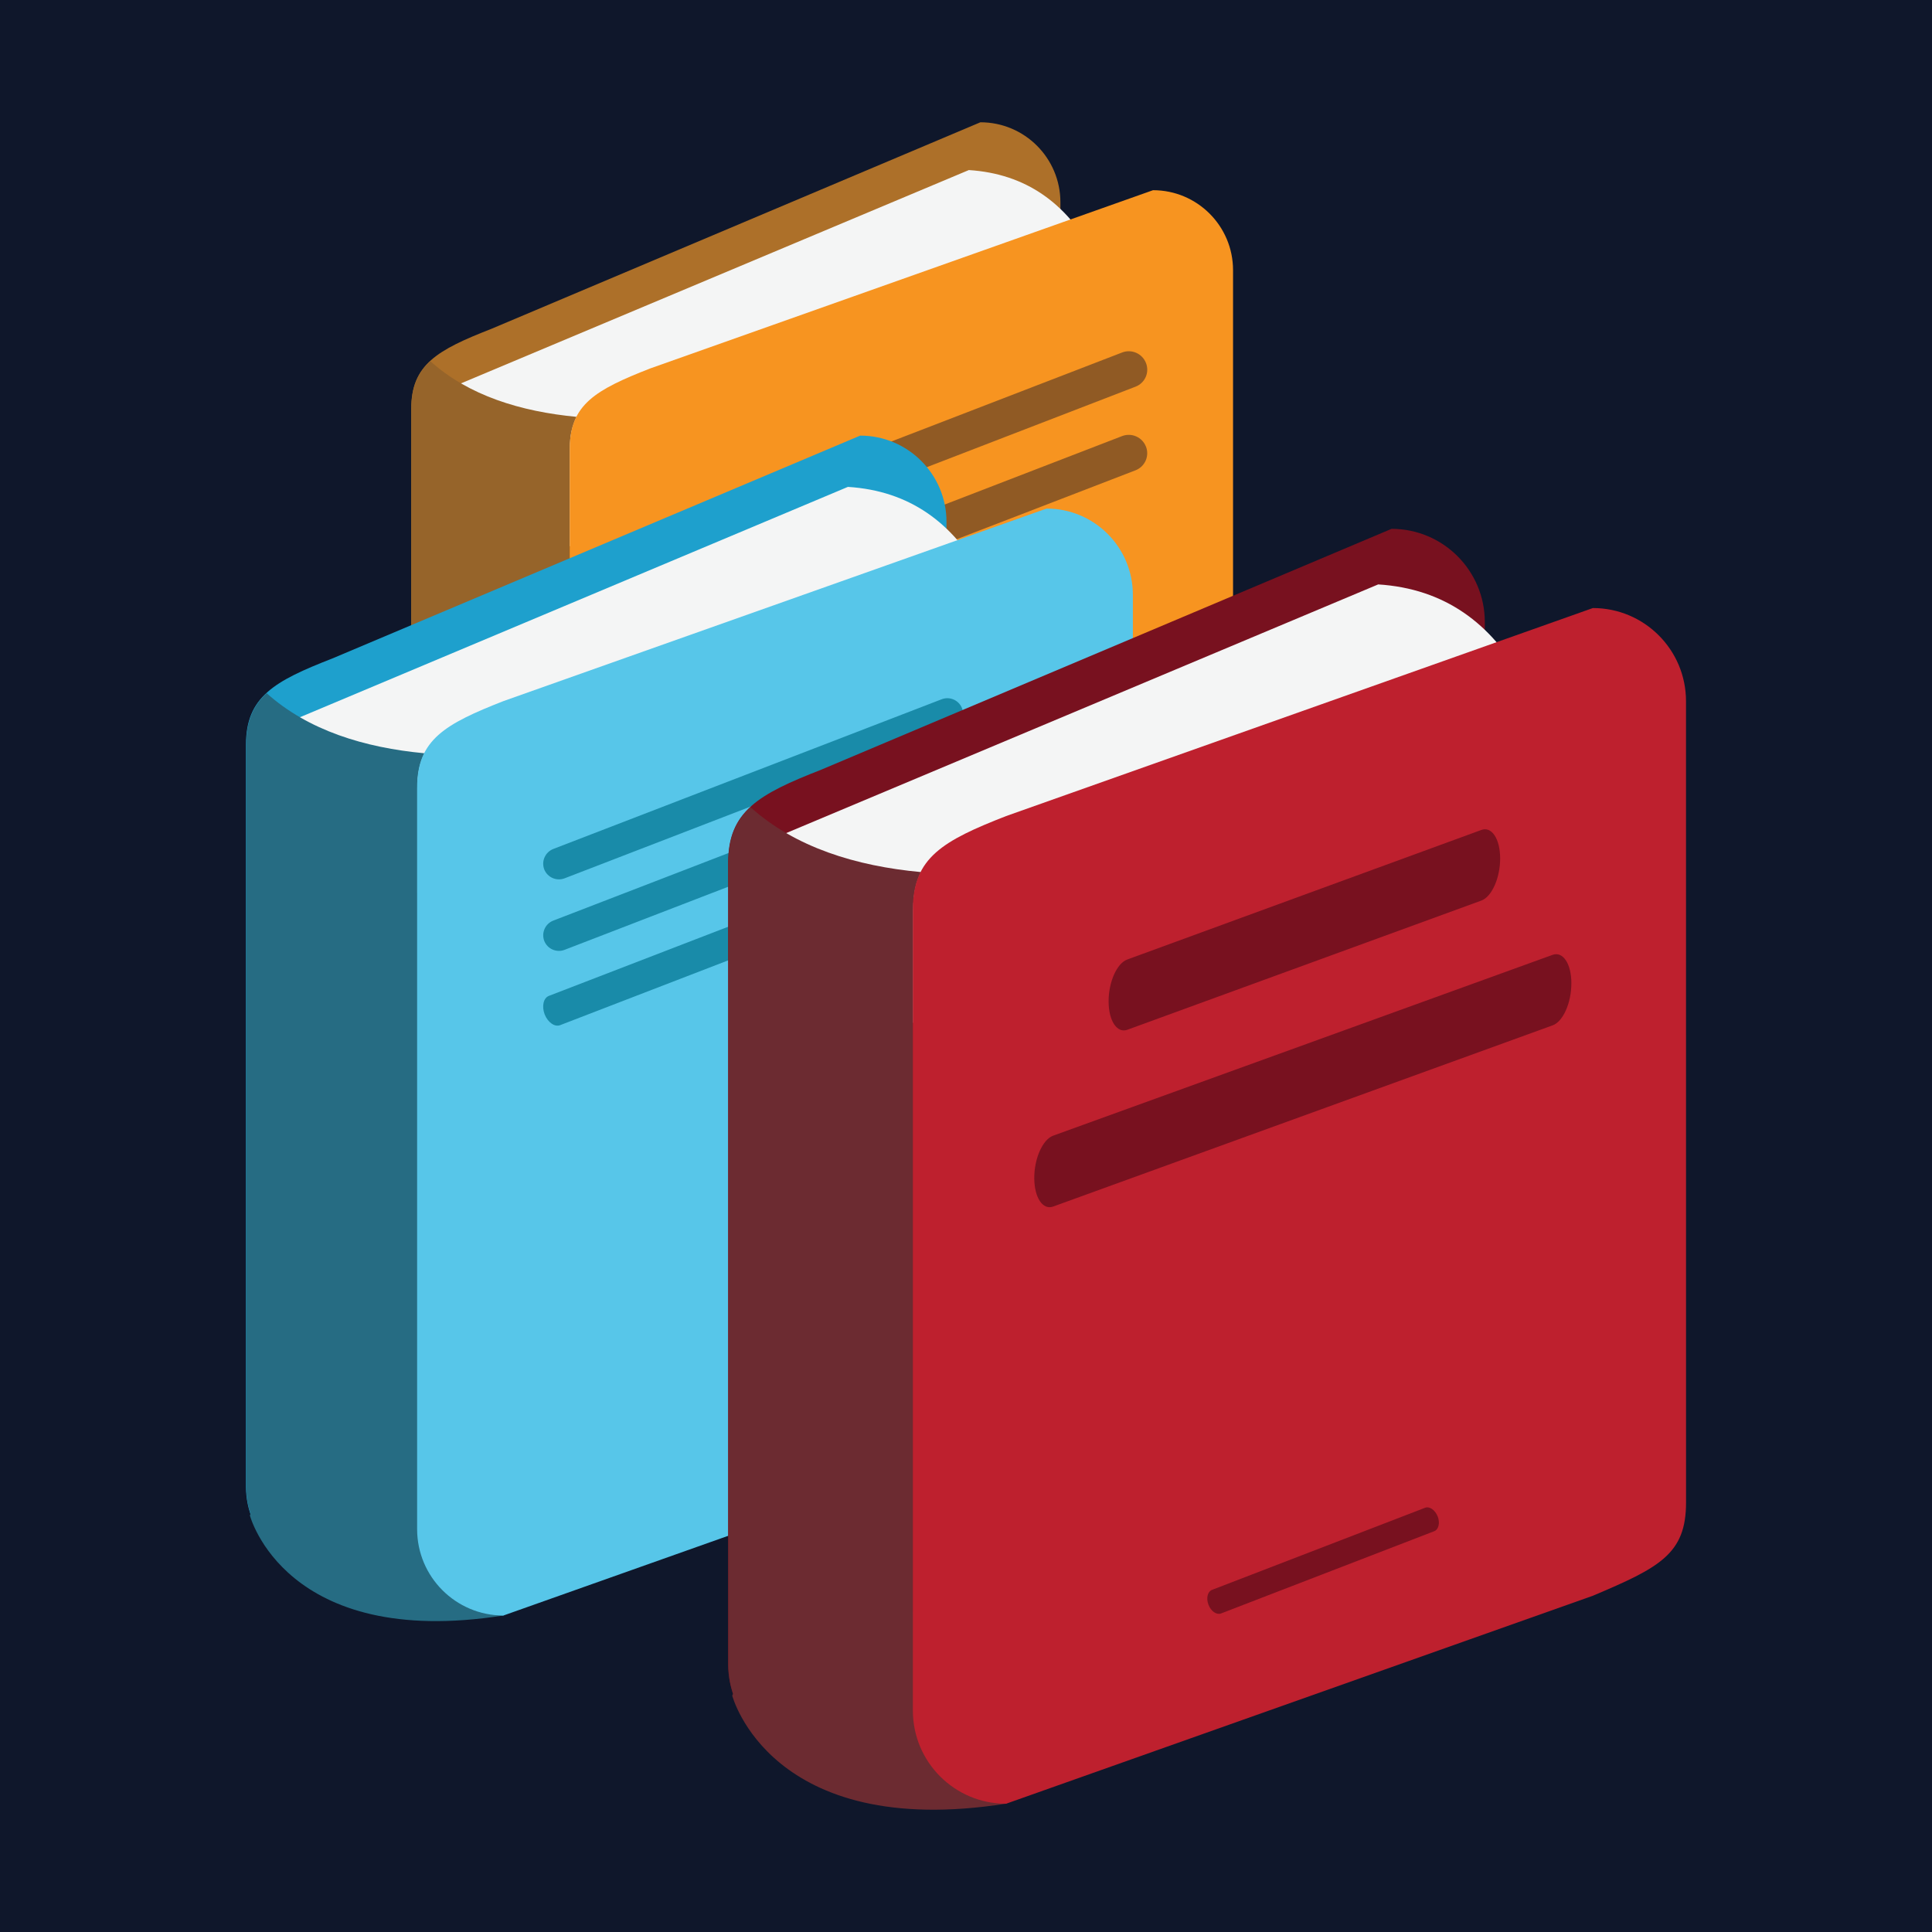
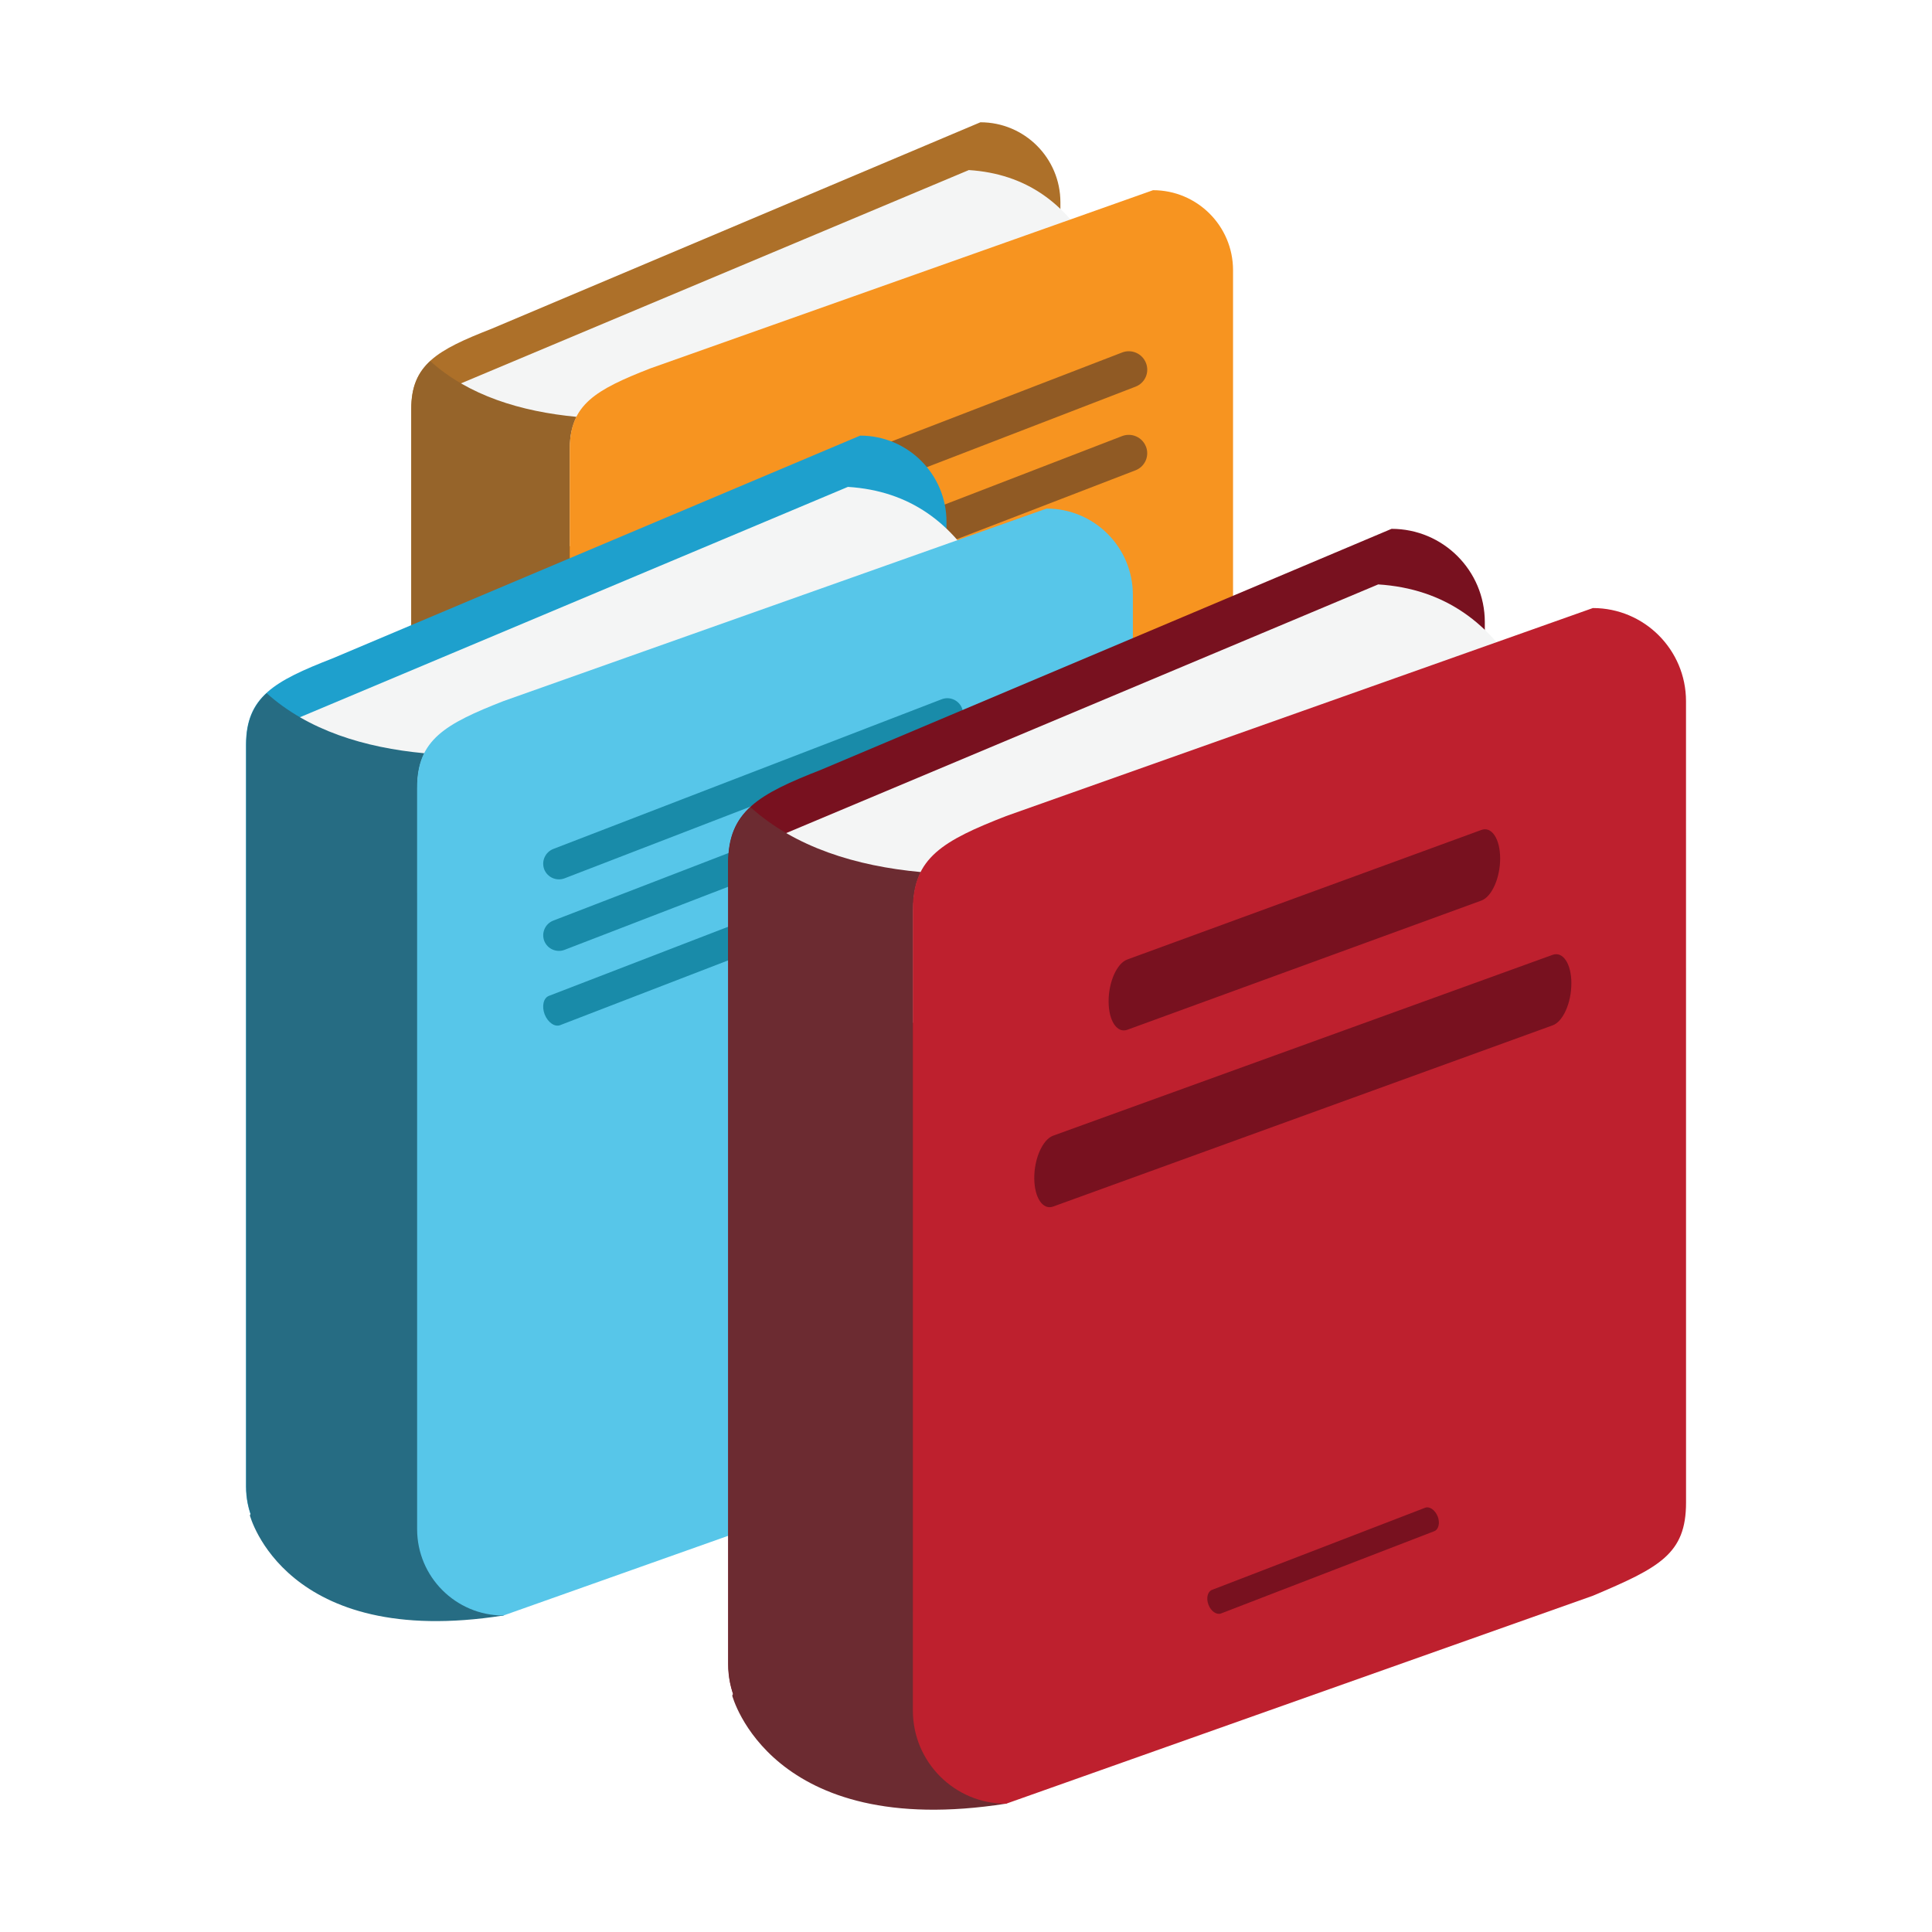
<svg xmlns="http://www.w3.org/2000/svg" width="64" height="64" viewBox="0 0 64 64" version="1.1" id="svg21">
  <defs id="defs21" />
-   <rect style="fill:#0f172b;stroke-width:5.291;stroke-linecap:round;stroke-linejoin:round;fill-opacity:1" id="rect21" width="64" height="64" x="0" y="0" />
  <g id="g21" transform="matrix(1.143768,0,0,1.143768,3.575333,2.906897)">
    <path fill="#34484c" d="m 8.885,29.994 c 0,0 0.937,3.609 6.807,2.686 L 16.689,30.264 15,28.429 10.329,26.888 Z" id="path1" style="stroke-width:0.788" />
    <path fill="#ad7029" d="m 27.584,23.227 c 0,1.278 -0.657,1.616 -2.316,2.316 L 11.1,31.525 A 2.314,2.314 0 0 1 8.784,29.208 V 9.299 c 0,-1.279 0.752,-1.703 2.316,-2.314 L 25.269,1 A 2.317,2.317 0 0 1 27.586,3.316 V 23.227" id="path2" style="stroke-width:0.788" />
    <path fill="#34484c" d="m 10.07,31.284 c 0,0 5.313,1.521 5.623,1.394 0.309,-0.134 -0.2,-2.305 -0.2,-2.305 l -1.919,-2.068 -1.789,-0.084 -0.315,0.446 z" id="path3" style="stroke-width:0.788" />
    <path fill="#f4f5f5" d="M 24.934,2.384 9.215,8.986 9.952,13.218 l 2.339,0.234 7.811,-1.257 4.855,-2.544 3.572,-4.895 C 27.75,3.357 26.601,2.491 24.934,2.384" id="path4" style="stroke-width:0.788" />
    <path fill="#34484c" d="m 13.377,10.451 c 0,-0.372 0.069,-0.669 0.195,-0.92 C 11.963,9.38 10.444,8.916 9.337,7.918 8.968,8.256 8.787,8.674 8.787,9.302 V 29.212 a 2.317,2.317 0 0 0 2.316,2.316 l 2.286,-0.965 c -0.005,-0.069 -0.012,-0.132 -0.012,-0.202 z" id="path5" style="fill:#96642a;fill-opacity:1;stroke-width:0.788" />
    <path fill="#f79420" d="m 32.587,25.192 c 0,1.281 -0.658,1.616 -2.317,2.317 l -14.577,5.169 a 2.317,2.317 0 0 1 -2.317,-2.317 V 10.451 c 0,-1.277 0.753,-1.703 2.317,-2.317 L 30.269,2.967 a 2.317,2.317 0 0 1 2.317,2.314 V 25.192" id="path6" style="stroke-width:0.788" />
    <path fill="#905a24" d="M 30.064,7.971 A 0.526,0.526 0 0 1 29.76,8.658 l -13.164,5.078 a 0.535,0.535 0 0 1 -0.691,-0.302 0.535,0.535 0 0 1 0.302,-0.689 L 29.377,7.666 a 0.535,0.535 0 0 1 0.687,0.305 m 0,2.422 a 0.529,0.529 0 0 1 -0.304,0.687 l -13.164,5.075 A 0.531,0.531 0 1 1 16.208,15.167 L 29.377,10.087 a 0.535,0.535 0 0 1 0.687,0.308 m -4.475,4.224 c 0.107,0.273 0.041,0.558 -0.146,0.629 l -8.991,3.466 c -0.187,0.072 -0.423,-0.094 -0.533,-0.367 -0.103,-0.273 -0.033,-0.558 0.151,-0.629 l 8.991,-3.464 c 0.182,-0.07 0.424,0.09 0.527,0.365" id="path7" style="stroke-width:1.338" />
    <path fill="#1ea0cd" d="m 24.288,34.058 c 0,1.379 -0.709,1.741 -2.5,2.499 L 6.498,43.011 A 2.499,2.499 0 0 1 3.998,40.511 V 19.031 c 0,-1.385 0.81,-1.843 2.5,-2.501 L 21.787,10.075 a 2.499,2.499 0 0 1 2.5,2.498 z" id="path9" style="stroke-width:0.788" />
    <path fill="#f4f5f5" d="m 21.431,11.56 -16.959,7.129 0.794,4.564 2.522,0.252 8.428,-1.358 5.239,-2.744 3.855,-5.282 C 24.469,12.61 23.23,11.674 21.433,11.56" id="path11" style="stroke-width:0.788" />
    <path id="path12" d="m 8.962,20.267 c 0,-0.398 0.068,-0.72 0.206,-0.992 -1.734,-0.161 -3.372,-0.662 -4.572,-1.741 -0.394,0.366 -0.591,0.82 -0.591,1.498 v 21.478 A 2.499,2.499 0 0 0 6.503,43.011 L 8.97,41.971 A 2.365,2.365 0 0 1 8.96,41.752 V 20.267 Z M 5.389,42.745 c 0,0 5.732,1.645 6.062,1.505 0.336,-0.143 -0.213,-2.486 -0.213,-2.486 l -2.073,-2.234 -1.928,-0.087 -0.339,0.48 -1.512,2.822 m -1.275,-1.398 c 0,0 1.011,3.895 7.342,2.9 L 12.531,41.639 10.71,39.66 5.666,37.997 Z" style="fill:#266c83;fill-opacity:1;stroke-width:0.788" />
    <path fill="#57c6e9" d="m 29.685,36.17 c 0,1.38 -0.708,1.742 -2.5,2.499 L 11.454,44.248 A 2.502,2.502 0 0 1 8.955,41.747 V 20.263 c 0,-1.379 0.813,-1.838 2.5,-2.499 l 15.73,-5.576 a 2.499,2.499 0 0 1 2.5,2.5 z" id="path13" style="stroke-width:0.788" />
    <path fill="#198ba9" d="m 24.736,17.97 a 0.456,0.456 0 0 1 -0.261,0.588 L 13.228,22.896 a 0.459,0.459 0 0 1 -0.591,-0.257 0.46,0.46 0 0 1 0.263,-0.593 l 11.247,-4.335 a 0.456,0.456 0 0 1 0.589,0.259 m 0,2.075 a 0.456,0.456 0 0 1 -0.261,0.586 l -11.247,4.336 a 0.456,0.456 0 0 1 -0.591,-0.258 0.456,0.456 0 0 1 0.263,-0.588 l 11.247,-4.338 a 0.456,0.456 0 0 1 0.589,0.261 m -3.824,3.607 c 0.089,0.235 0.034,0.475 -0.126,0.534 l -7.685,2.963 c -0.159,0.064 -0.359,-0.076 -0.452,-0.31 -0.09,-0.237 -0.036,-0.477 0.124,-0.537 l 7.684,-2.963 c 0.162,-0.058 0.366,0.081 0.456,0.313" id="path14" style="stroke-width:1.06" />
    <path fill="#78111f" d="m 39.877,38.683 c 0,1.49 -0.765,1.883 -2.701,2.698 L 20.663,48.355 A 2.7,2.7 0 0 1 17.963,45.656 V 22.449 c 0,-1.491 0.876,-1.988 2.7,-2.7 l 16.514,-6.974 a 2.701,2.701 0 0 1 2.701,2.7 z" id="path16" style="stroke-width:0.788" />
    <path fill="#f4f5f5" d="m 36.789,14.385 -18.325,7.697 0.861,4.934 2.727,0.27 9.098,-1.465 5.66,-2.967 4.166,-5.703 c -0.913,-1.632 -2.249,-2.644 -4.192,-2.767" id="path18" style="stroke-width:0.788" />
    <path id="path19" d="m 23.323,23.788 c 0,-0.43 0.076,-0.776 0.223,-1.072 -1.876,-0.173 -3.645,-0.716 -4.938,-1.881 -0.427,0.395 -0.64,0.885 -0.64,1.616 v 23.206 a 2.701,2.701 0 0 0 2.701,2.7 l 2.664,-1.126 a 3.153,3.153 0 0 1 -0.011,-0.233 V 23.789 m -3.86,24.285 c 0,0 6.193,1.774 6.554,1.621 0.36,-0.153 -0.231,-2.682 -0.231,-2.682 l -2.239,-2.414 -2.085,-0.097 -0.367,0.522 -1.632,3.051 M 18.081,46.567 c 0,0 1.096,4.205 7.935,3.129 l 1.165,-2.816 -1.968,-2.137 -5.448,-1.798 -1.683,3.621" style="fill:#6c2b31;fill-opacity:1;stroke-width:0.788" />
    <path fill="#be202e" d="m 45.706,40.976 c 0,1.49 -0.765,1.881 -2.698,2.699 L 26.013,49.699 A 2.698,2.698 0 0 1 23.313,47.003 V 23.79 c 0,-1.49 0.876,-1.984 2.7,-2.696 l 16.995,-6.025 a 2.698,2.698 0 0 1 2.697,2.697 z" id="path20" style="stroke-width:0.788" />
    <path fill="#78111f" d="m 40.322,22.314 c 0.003,0.567 -0.241,1.117 -0.544,1.227 l -10.248,3.74 c -0.3,0.114 -0.546,-0.251 -0.548,-0.814 -0.003,-0.564 0.24,-1.111 0.541,-1.219 l 10.251,-3.751 c 0.301,-0.114 0.546,0.253 0.548,0.816 m 2.062,3.626 c 0.002,0.563 -0.241,1.11 -0.542,1.216 L 27.376,32.403 c -0.301,0.109 -0.545,-0.26 -0.547,-0.823 -0.002,-0.566 0.241,-1.114 0.543,-1.228 l 14.464,-5.237 c 0.303,-0.115 0.55,0.256 0.549,0.824" id="path21" style="stroke-width:1.612" />
    <path d="m 38.513,41.377 c 0.073,0.188 0.028,0.382 -0.103,0.43 l -6.171,2.381 c -0.13,0.049 -0.292,-0.063 -0.364,-0.251 -0.073,-0.187 -0.028,-0.382 0.102,-0.432 l 6.171,-2.378 c 0.127,-0.05 0.289,0.062 0.365,0.251" style="fill:#78111f;stroke-width:0.788" id="path1-3" />
  </g>
</svg>
